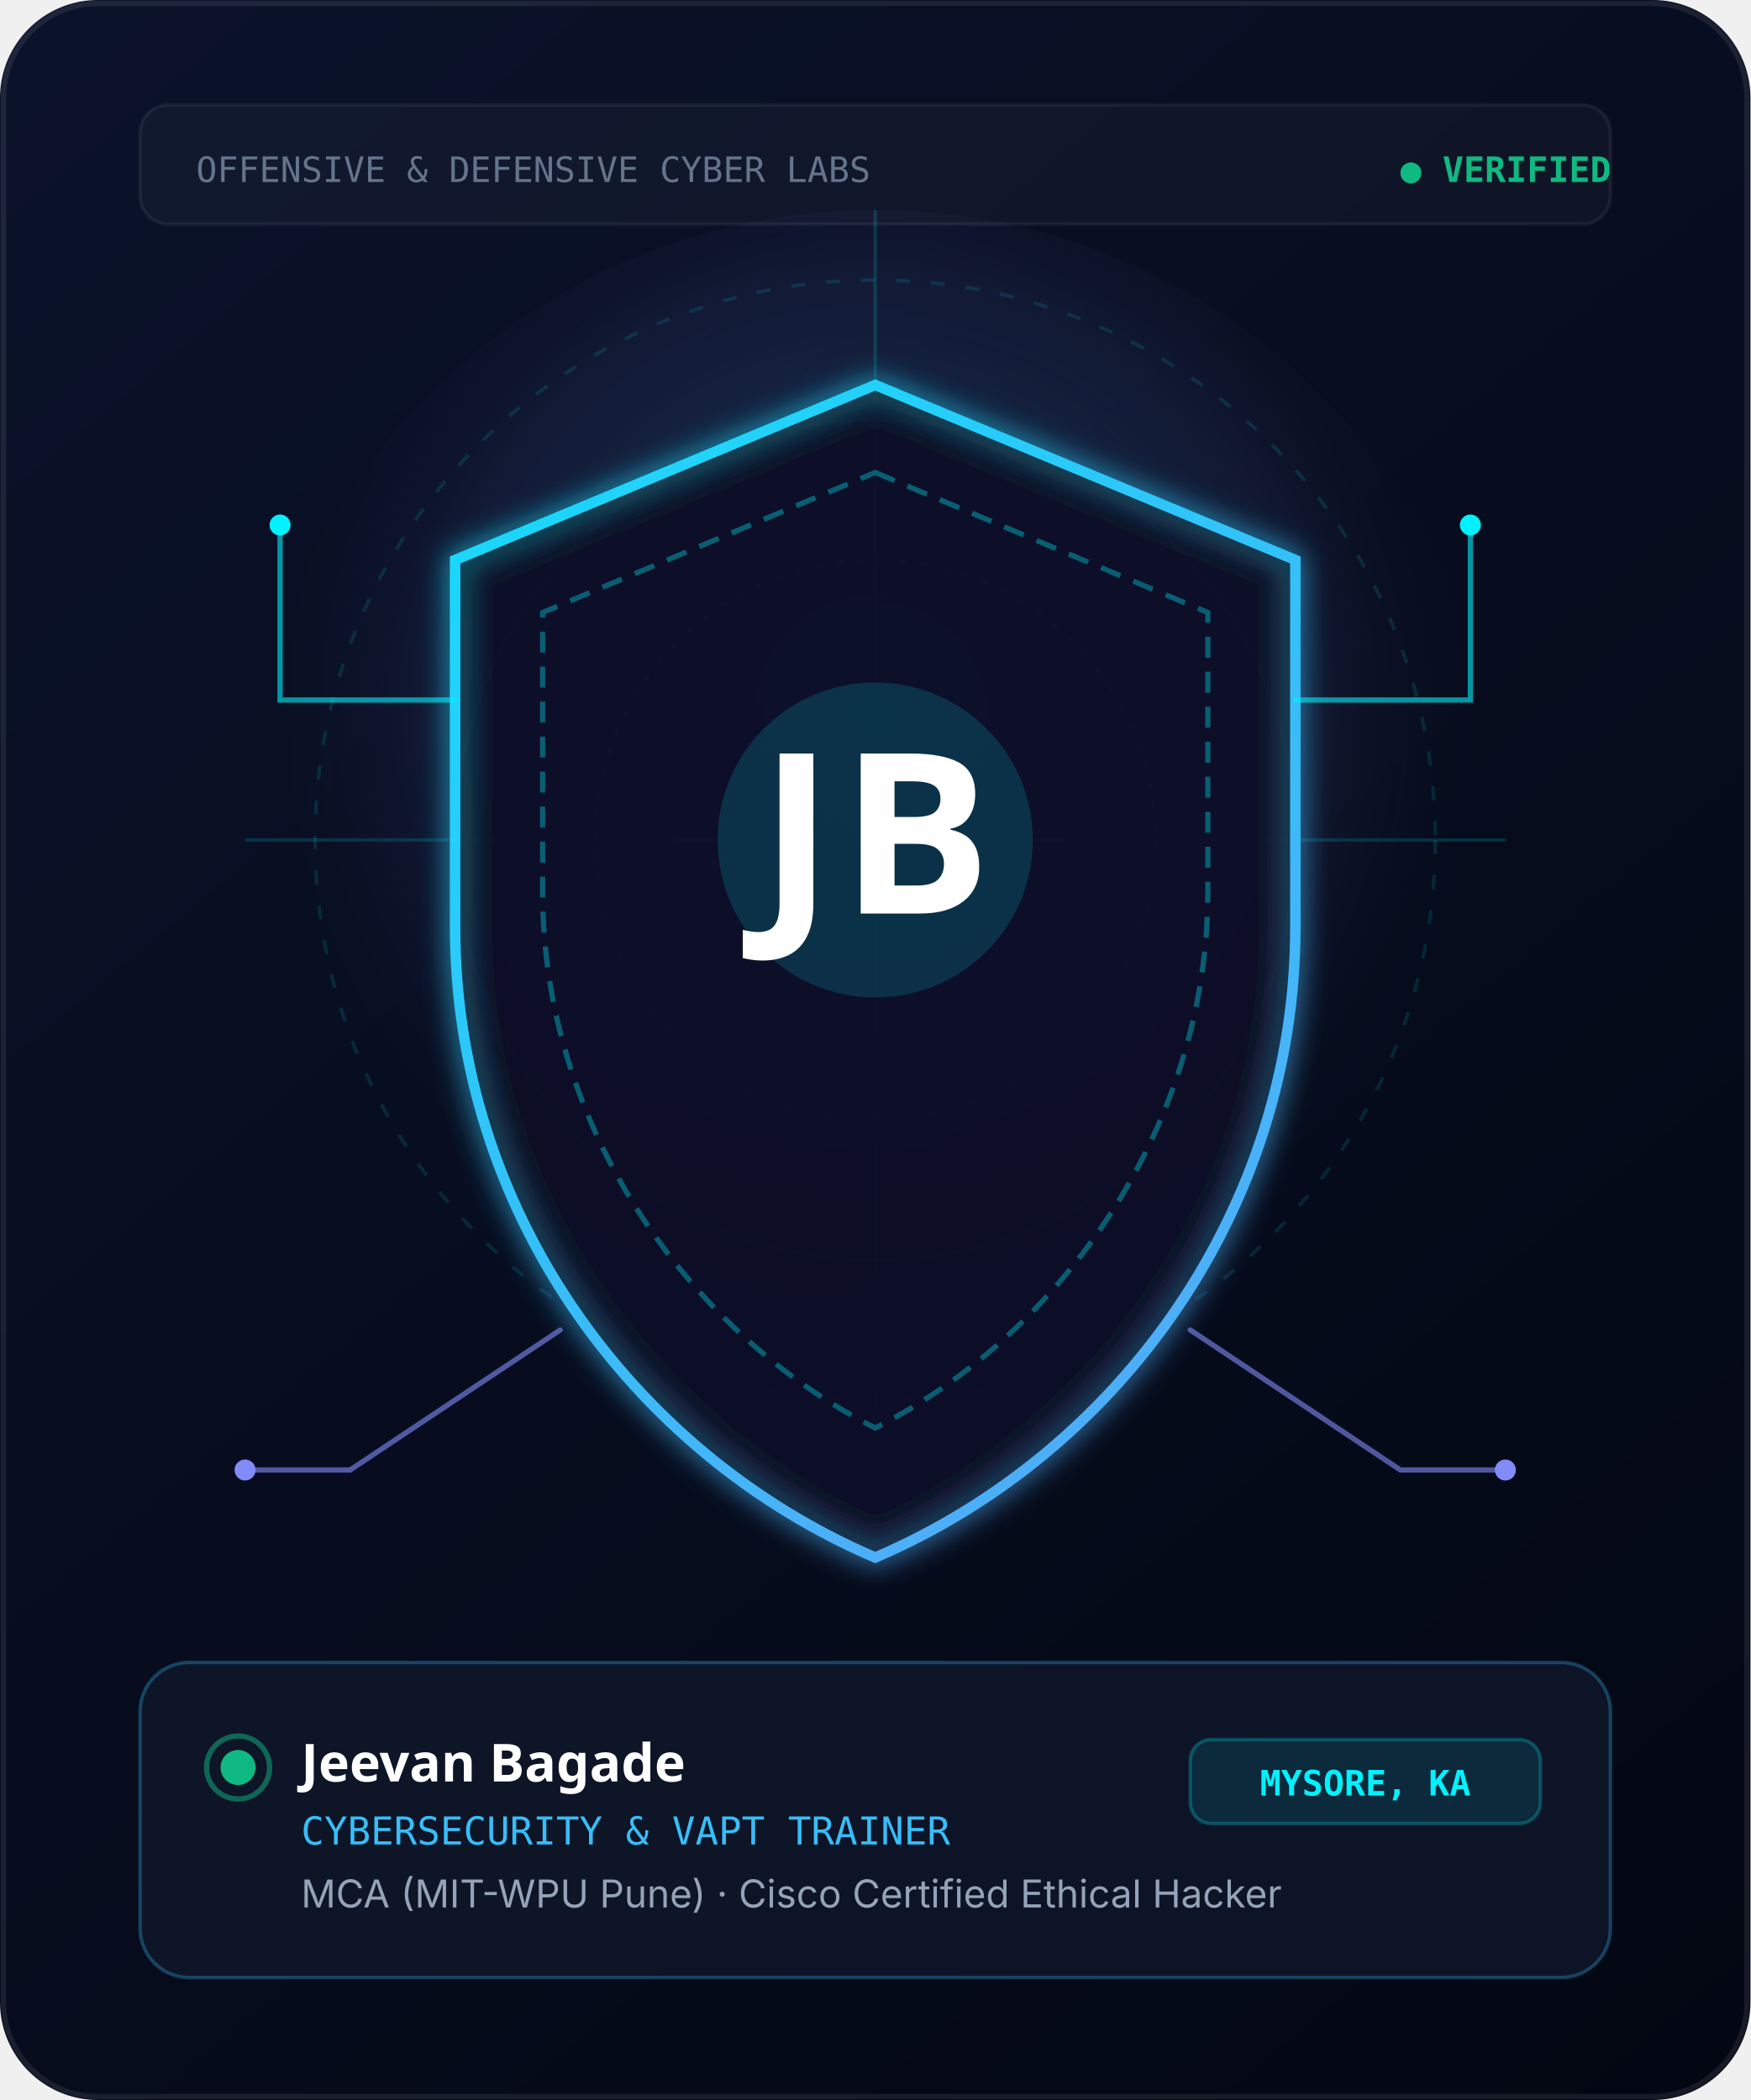
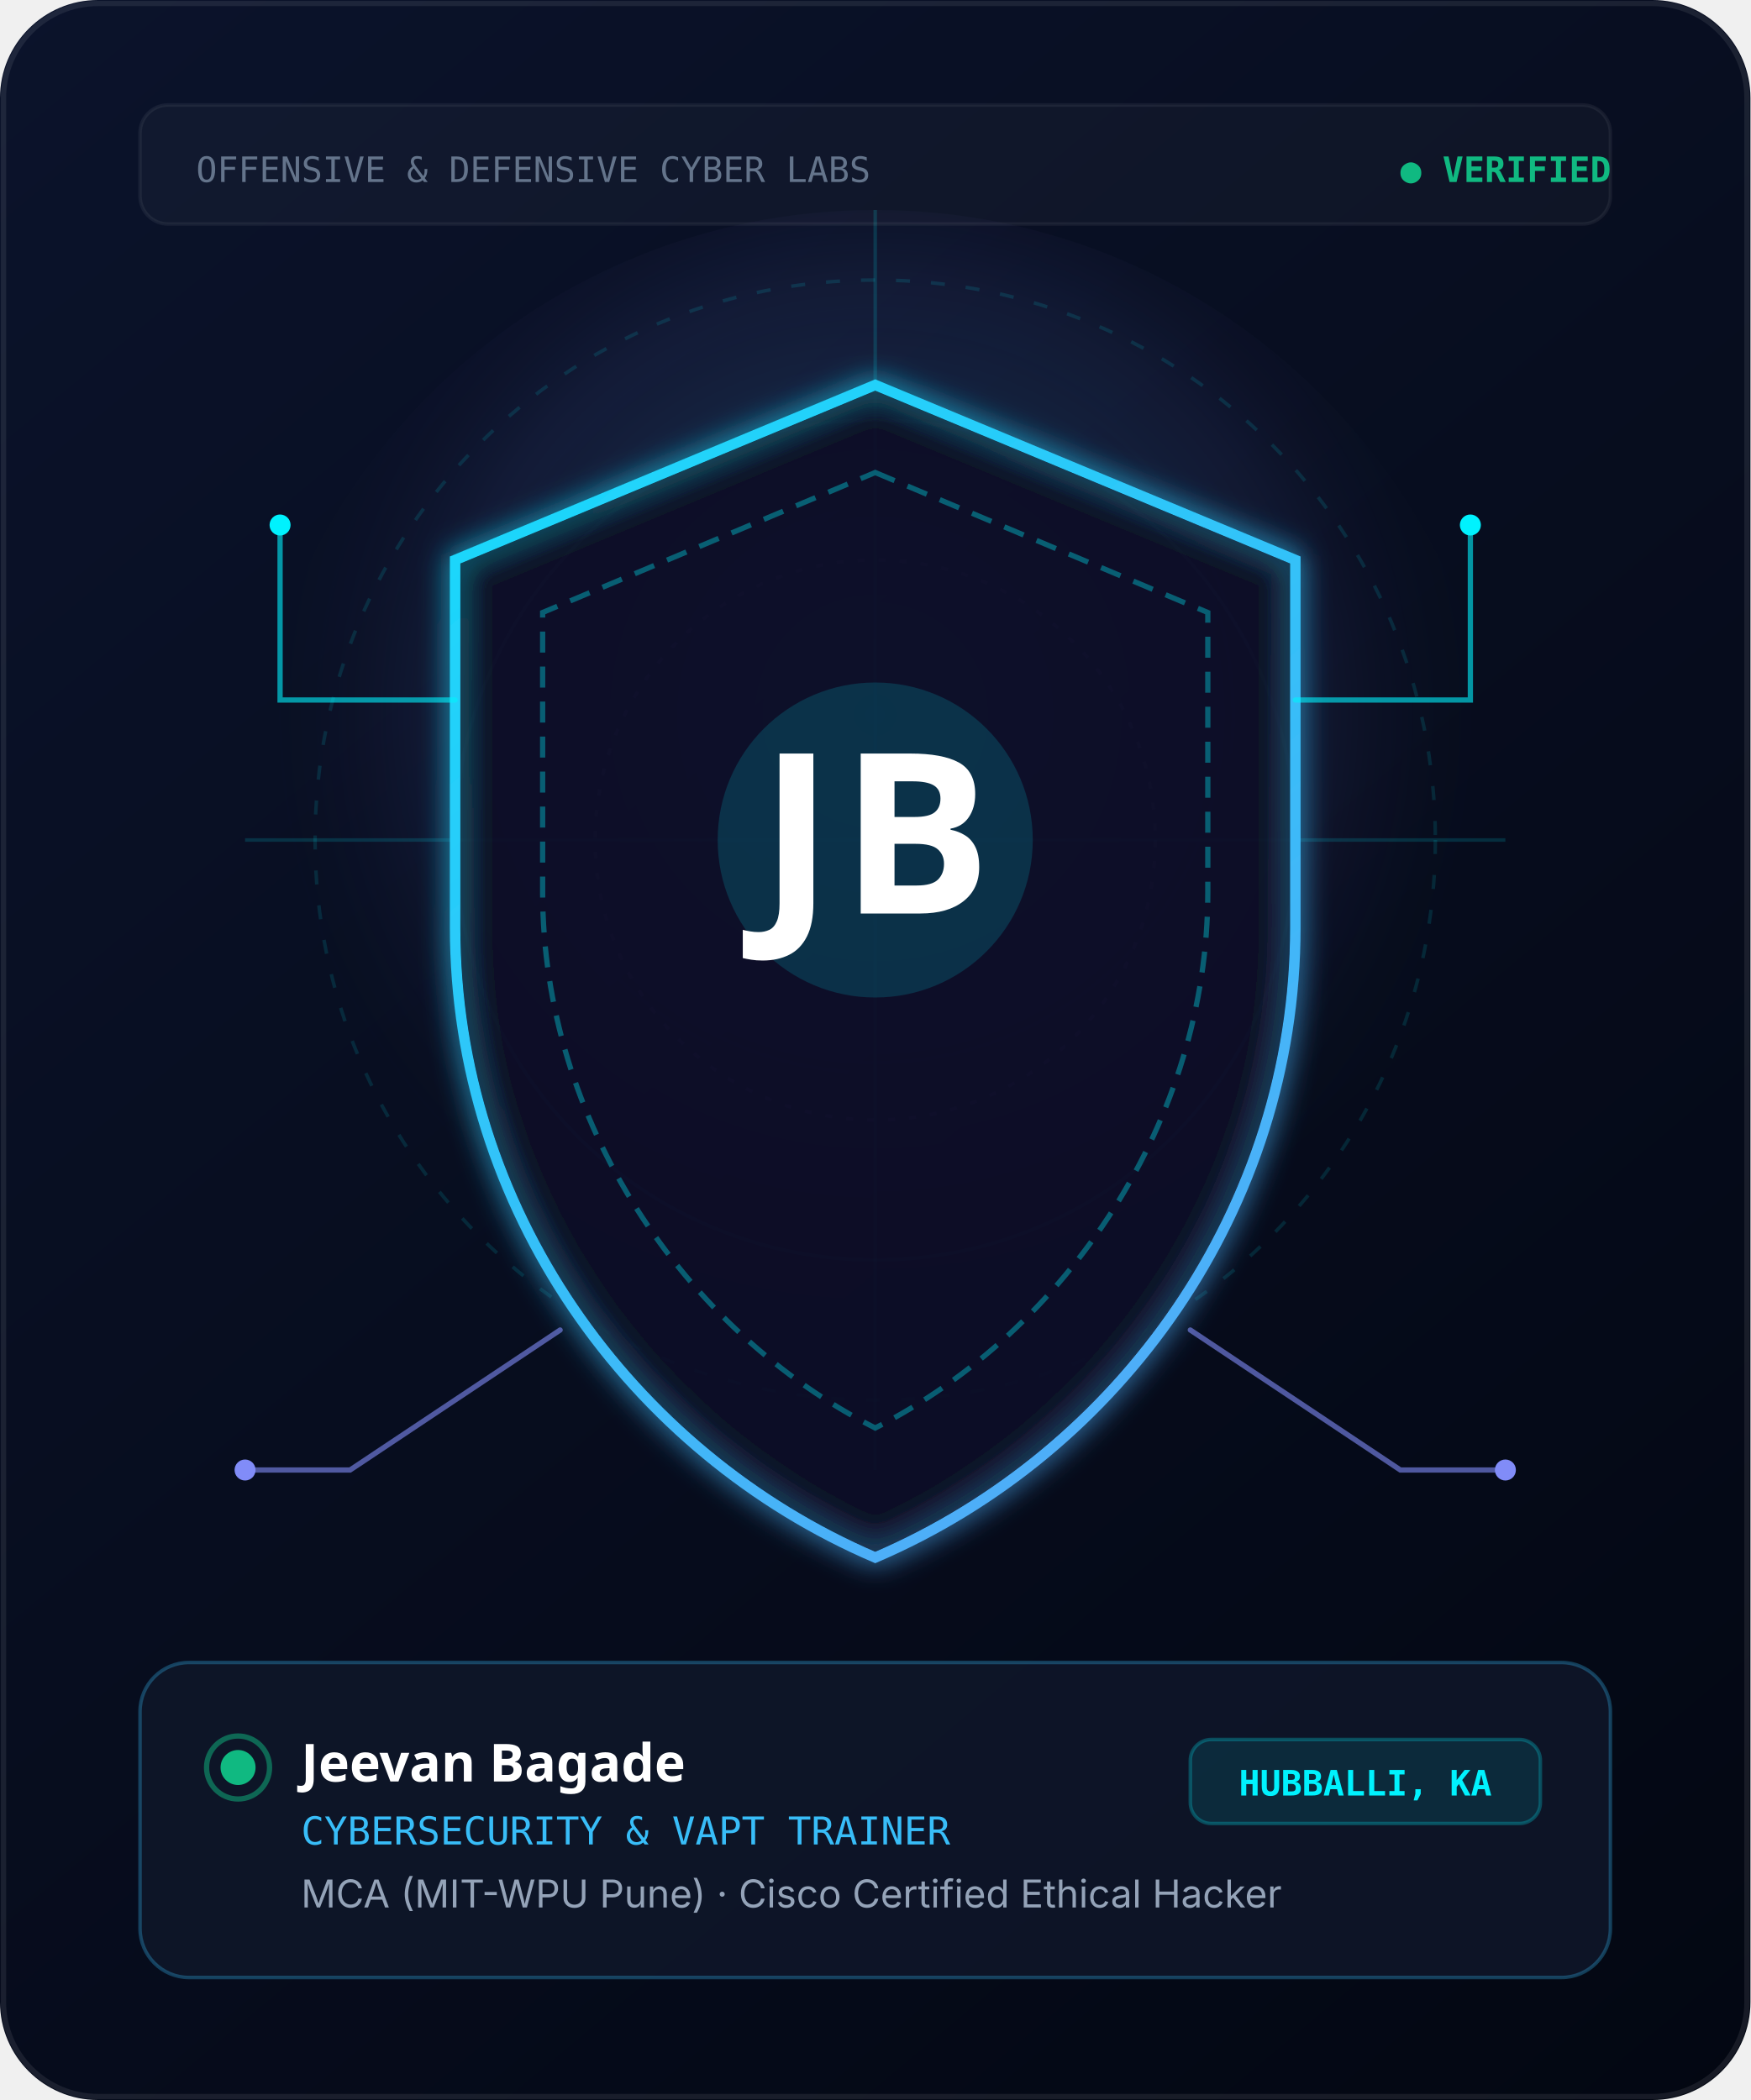
<svg xmlns="http://www.w3.org/2000/svg" viewBox="0 0 500 600" fill="none">
  <defs>
    <linearGradient id="shieldGrad" x1="0" y1="0" x2="500" y2="600" gradientUnits="userSpaceOnUse">
      <stop offset="0%" stop-color="#00f2fe" />
      <stop offset="50%" stop-color="#38bdf8" />
      <stop offset="100%" stop-color="#818cf8" />
    </linearGradient>
    <linearGradient id="darkBg" x1="0" y1="0" x2="500" y2="600" gradientUnits="userSpaceOnUse">
      <stop offset="0%" stop-color="#0b132b" />
      <stop offset="100%" stop-color="#030712" />
    </linearGradient>
    <radialGradient id="cyberGlow" cx="50%" cy="40%" r="50%">
      <stop offset="0%" stop-color="rgba(0, 242, 254, 0.25)" />
      <stop offset="70%" stop-color="rgba(129, 140, 248, 0.08)" />
      <stop offset="100%" stop-color="transparent" />
    </radialGradient>
    <filter id="neonBlur" x="-20%" y="-20%" width="140%" height="140%">
      <feGaussianBlur stdDeviation="4" result="blur" />
      <feComposite in="SourceGraphic" in2="blur" operator="over" />
    </filter>
  </defs>
  <rect width="500" height="600" rx="28" fill="url(#darkBg)" />
  <rect width="498" height="598" x="1" y="1" rx="27" stroke="rgba(255, 255, 255, 0.08)" stroke-width="1.5" />
  <circle cx="250" cy="240" r="180" fill="url(#cyberGlow)" />
  <circle cx="250" cy="240" r="160" stroke="rgba(0, 242, 254, 0.12)" stroke-width="1" stroke-dasharray="4 6" />
  <circle cx="250" cy="240" r="120" stroke="rgba(56, 189, 248, 0.18)" stroke-width="1" />
  <circle cx="250" cy="240" r="80" stroke="rgba(129, 140, 248, 0.22)" stroke-width="1" stroke-dasharray="2 4" />
  <line x1="250" y1="60" x2="250" y2="420" stroke="rgba(0, 242, 254, 0.15)" stroke-width="1" />
  <line x1="70" y1="240" x2="430" y2="240" stroke="rgba(0, 242, 254, 0.15)" stroke-width="1" />
  <path d="M250 110 L370 160 V265 C370 345 320 415 250 445 C180 415 130 345 130 265 V160 L250 110 Z" fill="rgba(15, 23, 42, 0.75)" stroke="url(#shieldGrad)" stroke-width="3" filter="url(#neonBlur)" />
  <path d="M250 135 L345 175 V255 C345 320 305 380 250 408 C195 380 155 320 155 255 V175 L250 135 Z" fill="none" stroke="rgba(0, 242, 254, 0.35)" stroke-width="1.5" stroke-dasharray="6 4" />
  <g transform="translate(250, 245)" text-anchor="middle">
    <circle cx="0" cy="-5" r="45" fill="rgba(0, 242, 254, 0.15)" />
    <text y="16" font-family="'Space Grotesk', system-ui, sans-serif" font-size="64" font-weight="800" fill="#ffffff" letter-spacing="2">JB</text>
  </g>
  <path d="M130 200 H80 V150" stroke="#00f2fe" stroke-width="1.5" stroke-linecap="round" opacity="0.6" />
  <circle cx="80" cy="150" r="3" fill="#00f2fe" />
  <path d="M370 200 H420 V150" stroke="#00f2fe" stroke-width="1.5" stroke-linecap="round" opacity="0.6" />
  <circle cx="420" cy="150" r="3" fill="#00f2fe" />
  <path d="M160 380 L100 420 H70" stroke="#818cf8" stroke-width="1.5" stroke-linecap="round" opacity="0.6" />
  <circle cx="70" cy="420" r="3" fill="#818cf8" />
  <path d="M340 380 L400 420 H430" stroke="#818cf8" stroke-width="1.5" stroke-linecap="round" opacity="0.6" />
  <circle cx="430" cy="420" r="3" fill="#818cf8" />
  <g transform="translate(40, 475)">
    <rect width="420" height="90" rx="14" fill="rgba(15, 23, 42, 0.85)" stroke="rgba(56, 189, 248, 0.3)" stroke-width="1" />
    <circle cx="28" cy="30" r="5" fill="#10b981" />
    <circle cx="28" cy="30" r="9" stroke="#10b981" stroke-width="1.5" opacity="0.5" />
    <text x="46" y="34" font-family="'Space Grotesk', system-ui, sans-serif" font-size="15" font-weight="700" fill="#ffffff">Jeevan Bagade</text>
    <text x="46" y="52" font-family="'JetBrains Mono', monospace" font-size="11" fill="#38bdf8">CYBERSECURITY &amp; VAPT TRAINER</text>
    <text x="46" y="70" font-family="'Inter', sans-serif" font-size="11" fill="#94a3b8">MCA (MIT-WPU Pune) · Cisco Certified Ethical Hacker</text>
    <rect x="300" y="22" width="100" height="24" rx="6" fill="rgba(0, 242, 254, 0.1)" stroke="rgba(0, 242, 254, 0.25)" />
-     <text x="350" y="38" text-anchor="middle" font-family="'JetBrains Mono', monospace" font-size="10" font-weight="600" fill="#00f2fe">MYSORE, KA</text>
+     <text x="350" y="38" text-anchor="middle" font-family="'JetBrains Mono', monospace" font-size="10" font-weight="600" fill="#00f2fe">HUBBALLI, KA</text>
  </g>
  <g transform="translate(40, 30)">
    <rect width="420" height="34" rx="8" fill="rgba(255, 255, 255, 0.03)" stroke="rgba(255, 255, 255, 0.06)" />
    <text x="16" y="22" font-family="'JetBrains Mono', monospace" font-size="10" fill="#64748b">OFFENSIVE &amp; DEFENSIVE CYBER LABS</text>
    <text x="360" y="22" font-family="'JetBrains Mono', monospace" font-size="10" font-weight="600" fill="#10b981">● VERIFIED</text>
  </g>
</svg>
